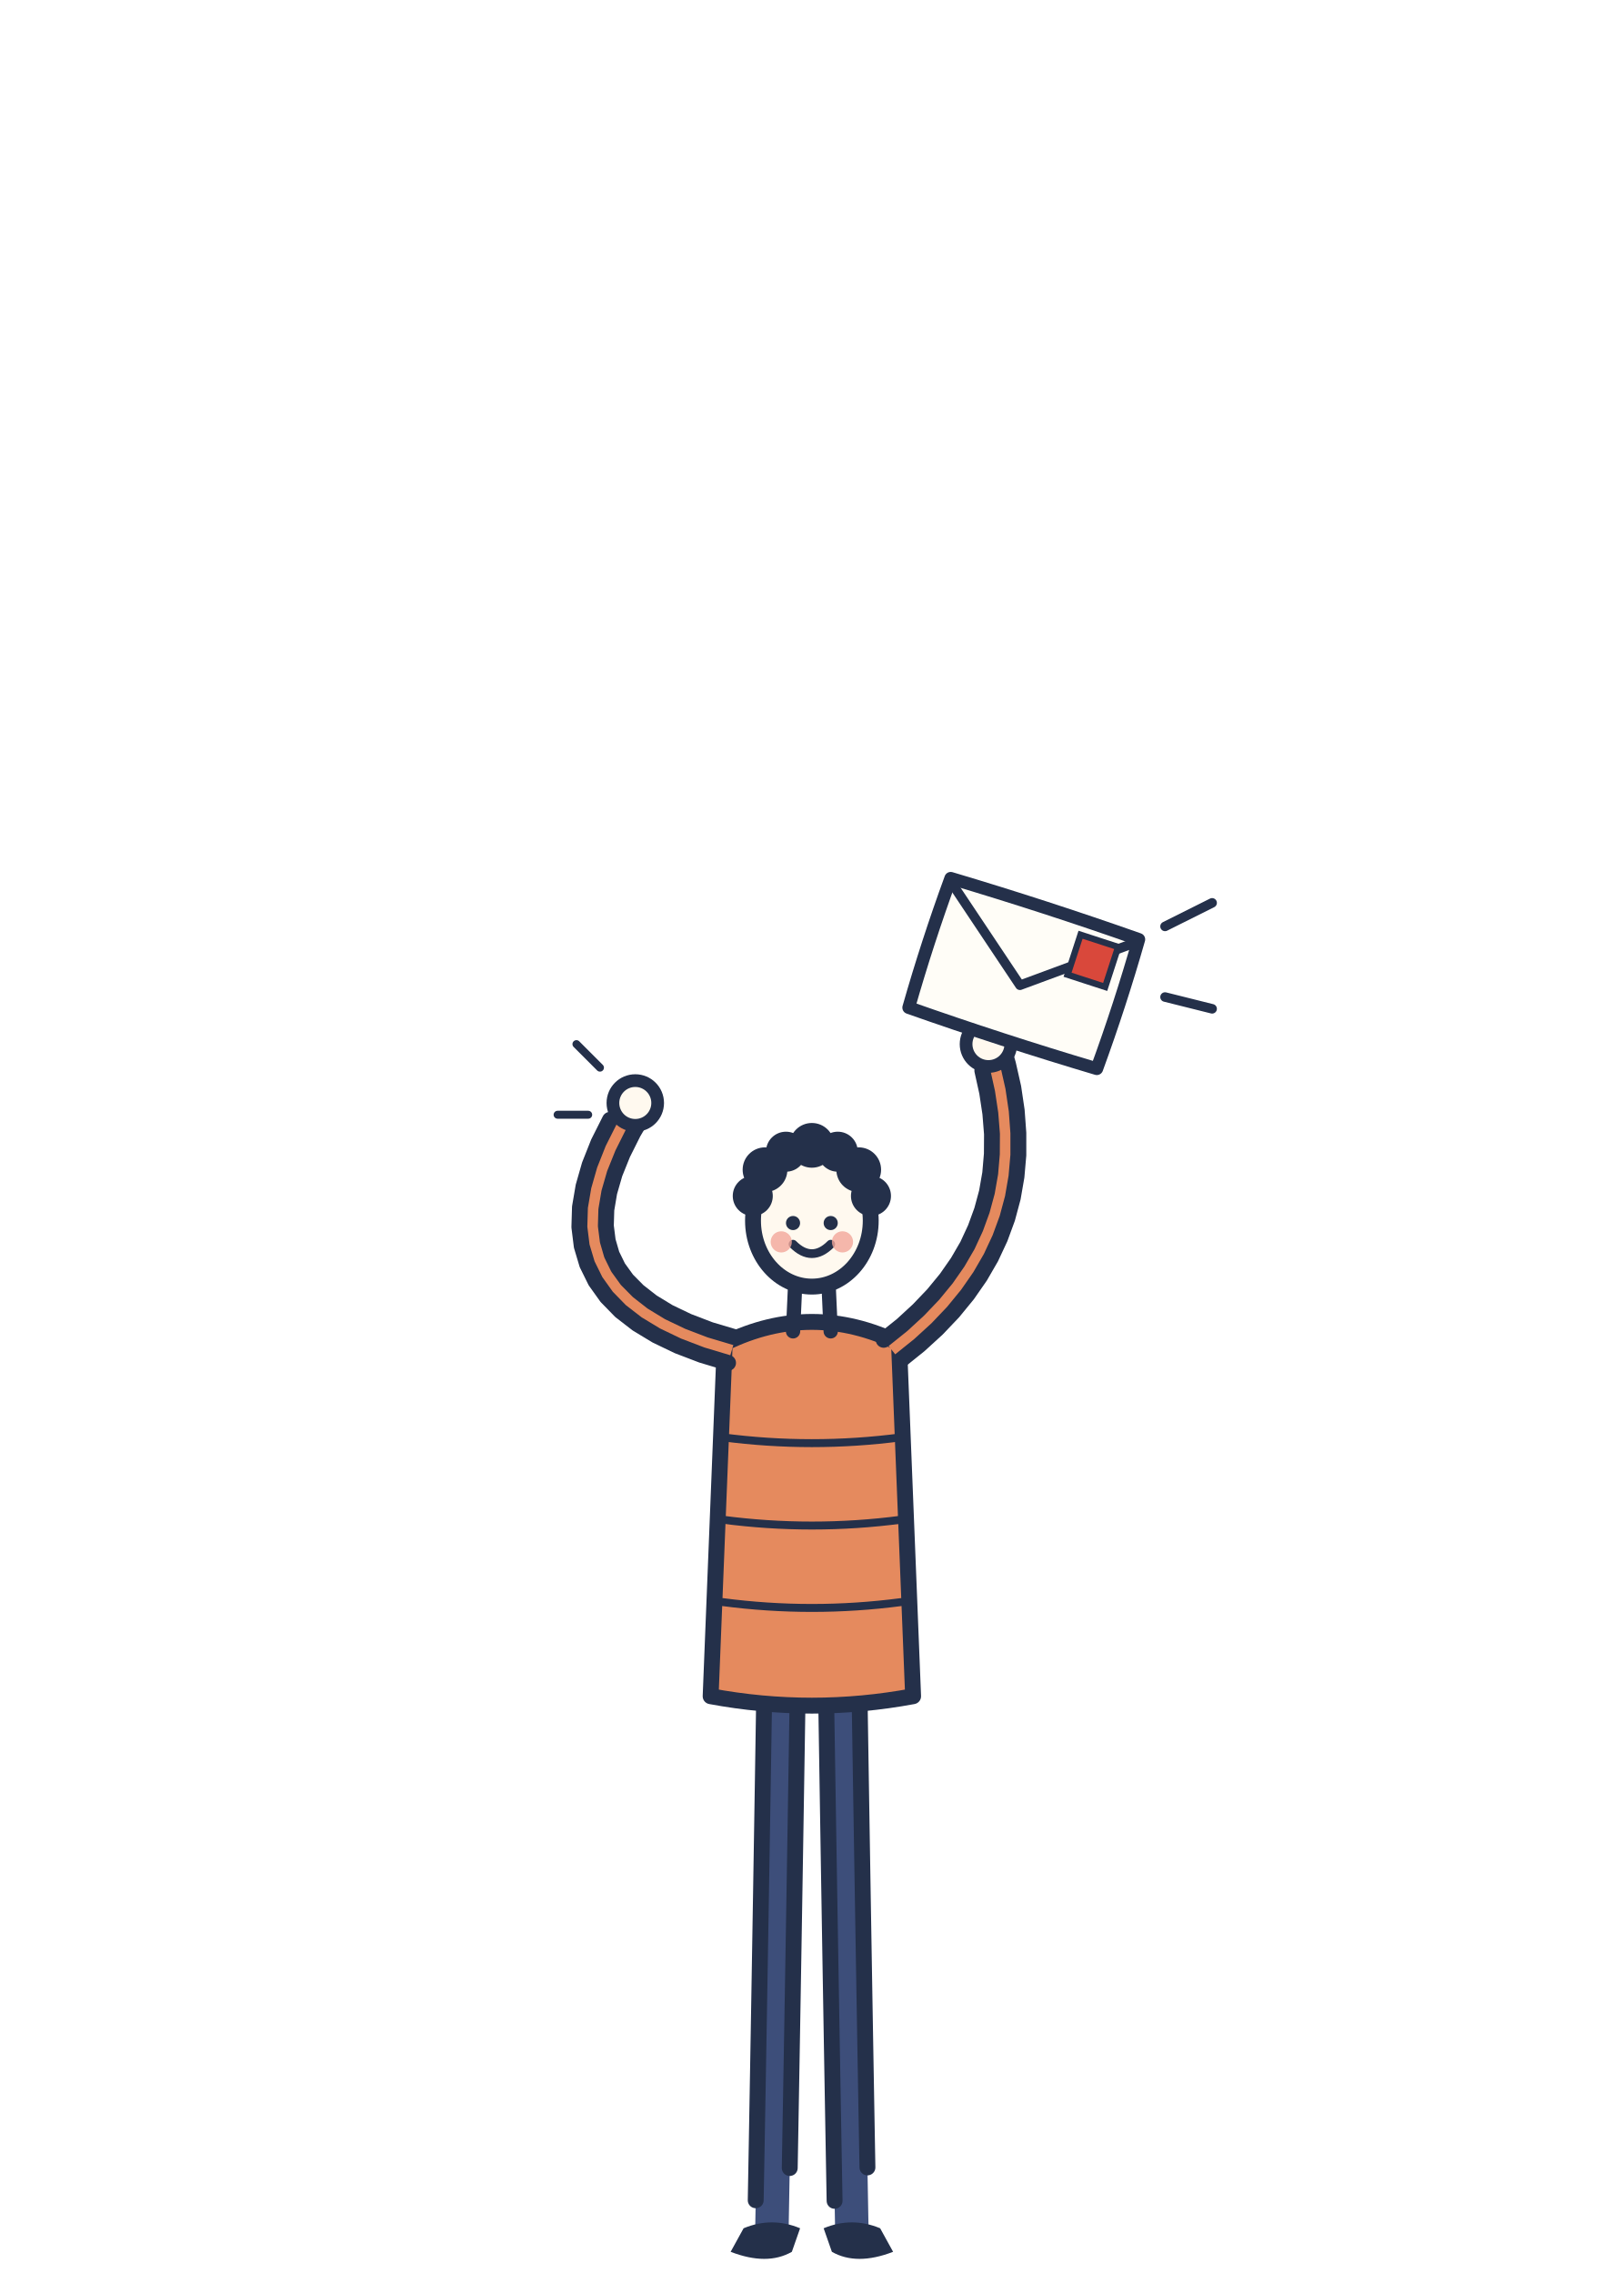
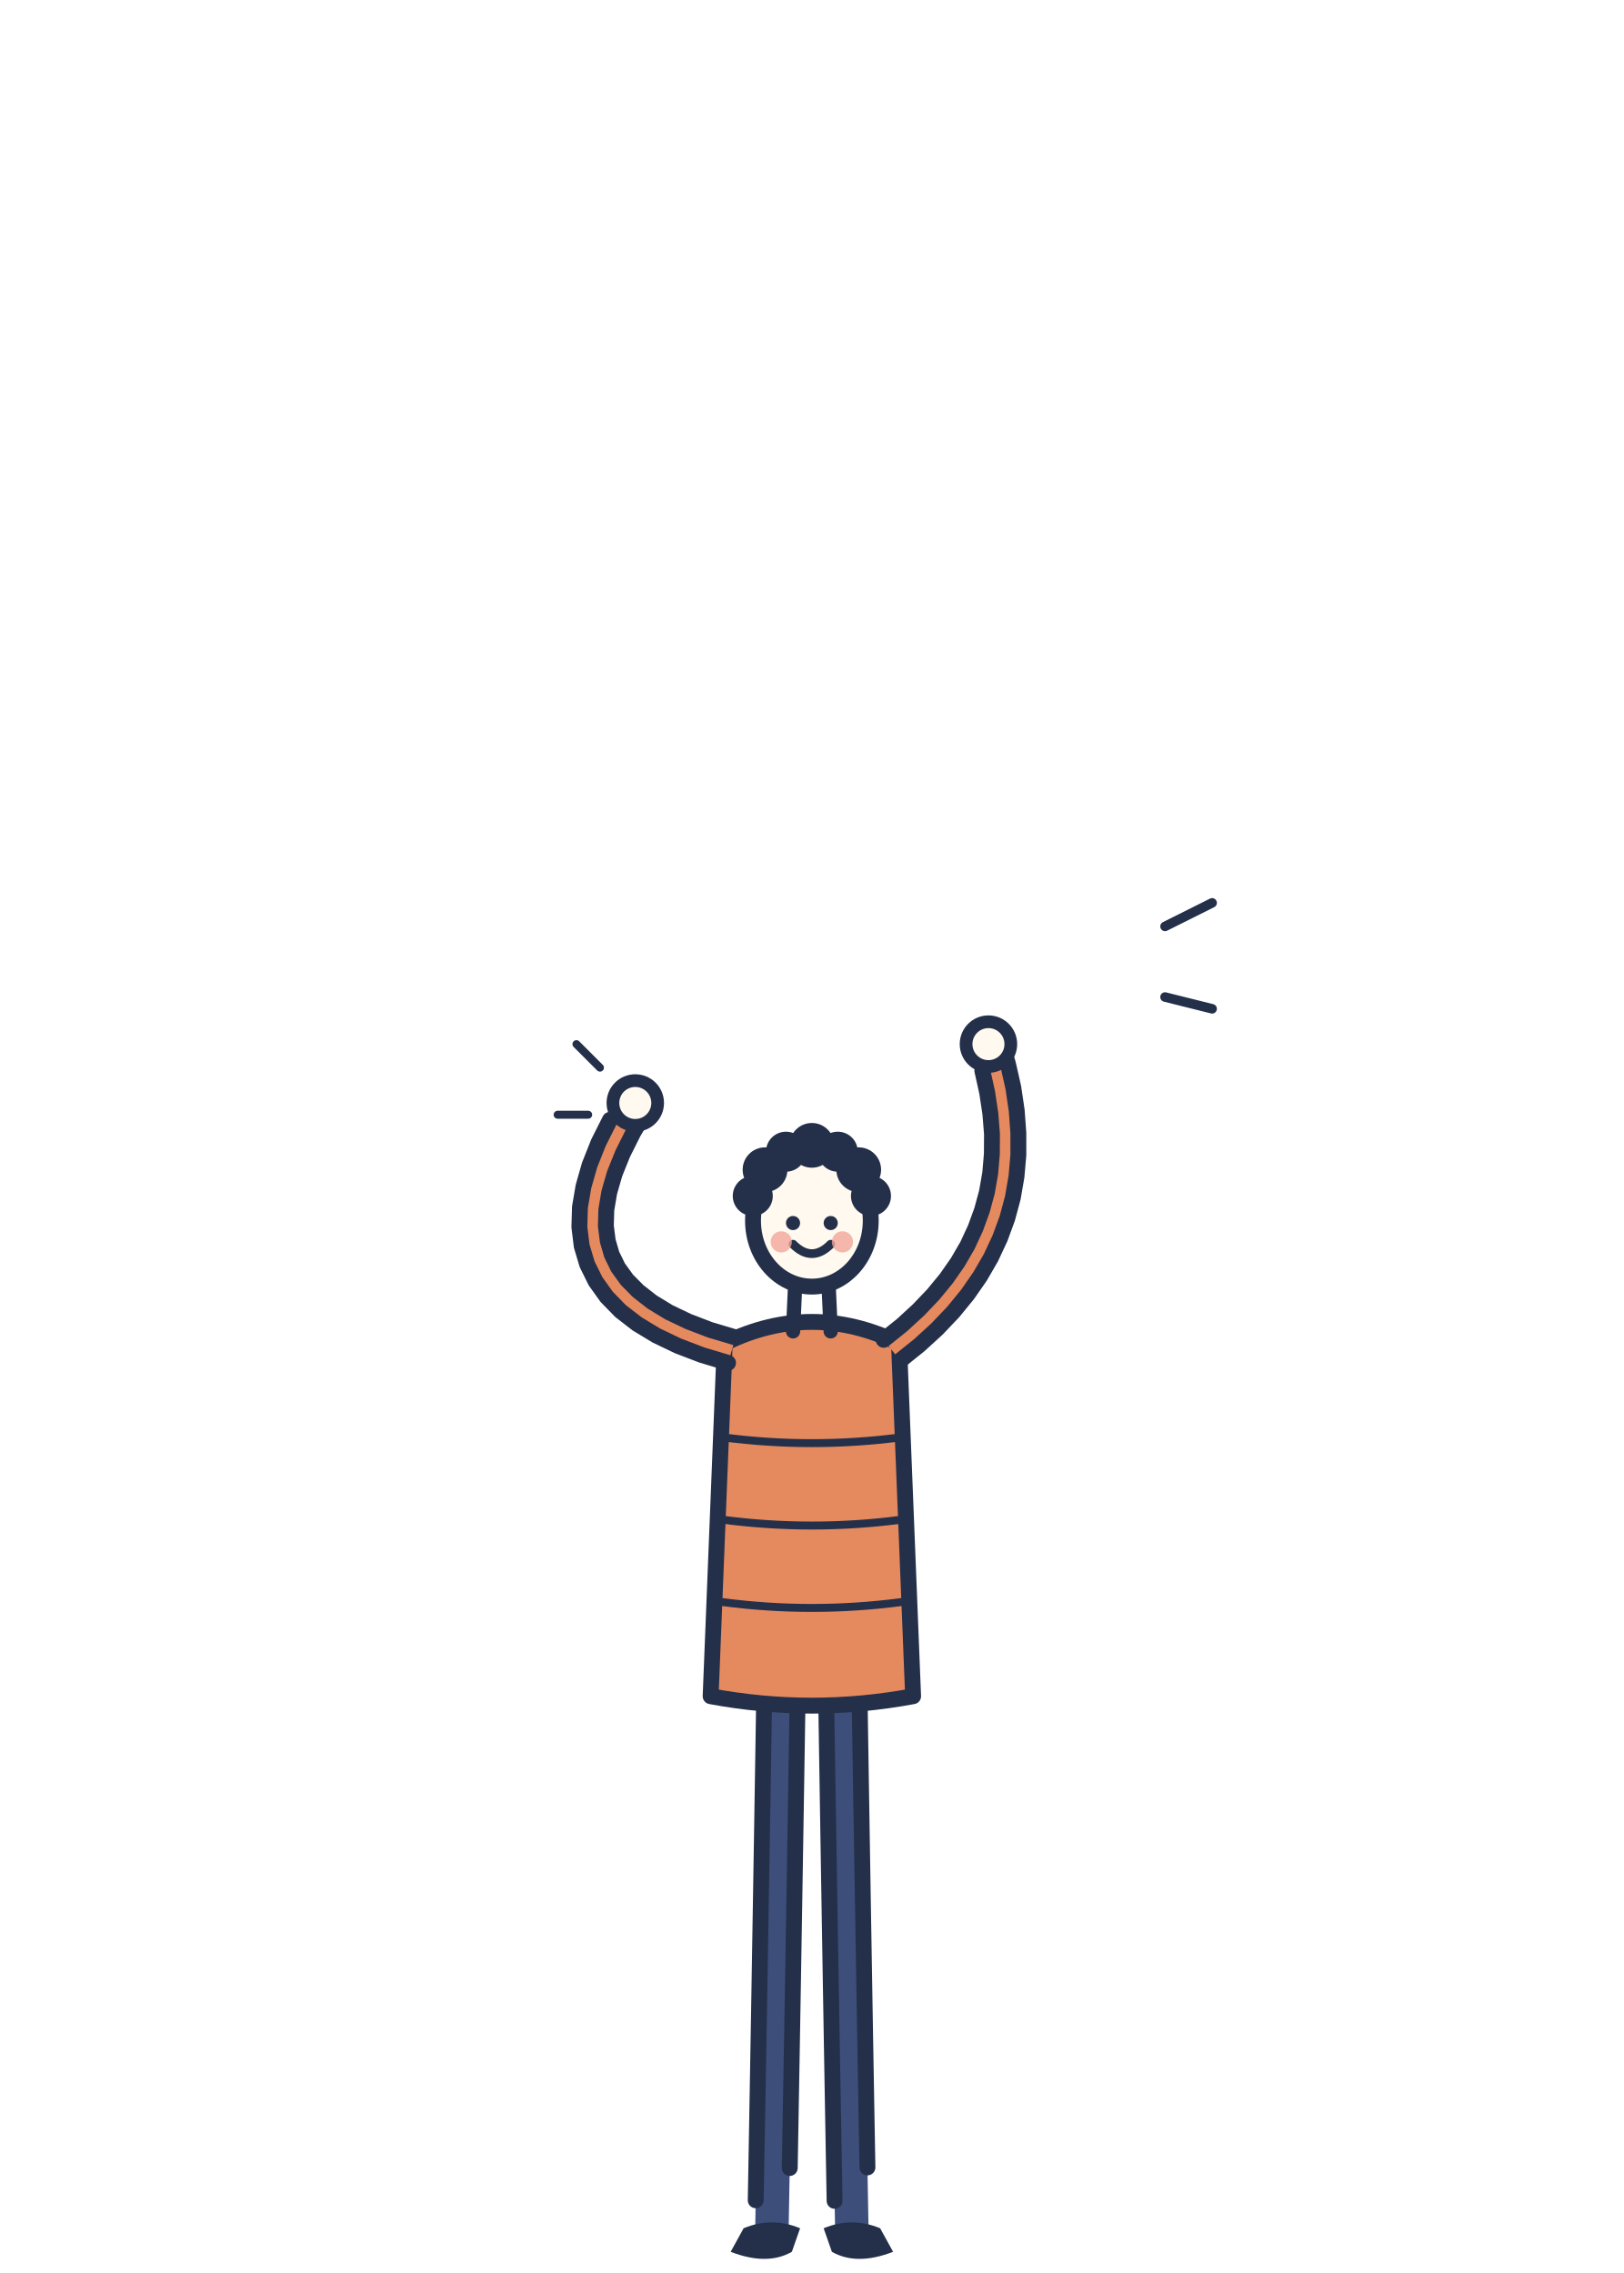
<svg xmlns="http://www.w3.org/2000/svg" width="80" height="112" viewBox="0 0 80 112">
  <g>
    <g transform="translate(40 112) scale(0.58 0.58) translate(-40 -121)">
      <g>
        <path fill="#3D4E7A" d="M35.98 69.98L35.93 73.17L35.88 76.33L35.83 79.47L35.78 82.57L35.73 85.65L35.68 88.70L35.63 91.72L35.58 94.71L35.53 97.67L35.48 100.60L35.43 103.50L35.38 106.37L35.33 109.22L35.28 112.03L35.23 114.82L35.18 117.57L38.02 117.63L38.07 114.87L38.12 112.08L38.17 109.27L38.22 106.42L38.27 103.55L38.32 100.65L38.37 97.71L38.42 94.75L38.47 91.76L38.52 88.75L38.57 85.70L38.62 82.62L38.67 79.51L38.72 76.38L38.77 73.22L38.82 70.02Z" />
        <path fill="none" stroke="#24304A" stroke-width="1.35" stroke-linecap="round" stroke-linejoin="round" d="M35.98 69.98L35.93 73.17L35.88 76.33L35.83 79.47L35.78 82.57L35.73 85.65L35.68 88.70L35.63 91.72L35.58 94.71L35.53 97.67L35.48 100.60L35.43 103.50L35.38 106.37L35.33 109.22L35.28 112.03L35.23 114.82" />
        <path fill="none" stroke="#24304A" stroke-width="1.35" stroke-linecap="round" stroke-linejoin="round" d="M38.82 70.02L38.77 73.22L38.72 76.38L38.67 79.51L38.62 82.62L38.57 85.70L38.52 88.75L38.47 91.76L38.42 94.75L38.37 97.71L38.32 100.65L38.27 103.55L38.22 106.42L38.17 109.27L38.12 112.08" />
      </g>
      <path d="M34.20 117.20 Q36.60 116.20 39.00 117.20 L38.30 119.20 Q36.20 120.40 33.10 119.20Z" fill="#24304A" />
      <g>
        <path fill="#3D4E7A" d="M41.18 70.02L41.23 73.22L41.28 76.38L41.33 79.51L41.38 82.62L41.43 85.70L41.48 88.75L41.53 91.76L41.58 94.75L41.63 97.71L41.68 100.65L41.73 103.55L41.78 106.42L41.83 109.27L41.88 112.08L41.93 114.87L41.98 117.63L44.82 117.57L44.77 114.82L44.72 112.03L44.67 109.22L44.62 106.37L44.57 103.50L44.52 100.60L44.47 97.67L44.42 94.71L44.37 91.72L44.32 88.70L44.27 85.65L44.22 82.57L44.17 79.47L44.12 76.33L44.07 73.17L44.02 69.98Z" />
        <path fill="none" stroke="#24304A" stroke-width="1.35" stroke-linecap="round" stroke-linejoin="round" d="M41.18 70.02L41.23 73.22L41.28 76.38L41.33 79.51L41.38 82.62L41.43 85.70L41.48 88.75L41.53 91.76L41.58 94.75L41.63 97.71L41.68 100.65L41.73 103.55L41.78 106.42L41.83 109.27L41.88 112.08L41.93 114.87" />
        <path fill="none" stroke="#24304A" stroke-width="1.35" stroke-linecap="round" stroke-linejoin="round" d="M44.02 69.98L44.07 73.17L44.12 76.33L44.17 79.47L44.22 82.57L44.27 85.65L44.32 88.70L44.37 91.72L44.42 94.71L44.47 97.67L44.52 100.60L44.57 103.50L44.62 106.37L44.67 109.22L44.72 112.03" />
      </g>
      <path d="M41.00 117.20 Q43.40 116.20 45.80 117.20 L46.90 119.20 Q43.80 120.40 41.70 119.20Z" fill="#24304A" />
      <path d="M32.60 42.00 Q40.00 38.40 47.40 42.00 L48.60 72.00 Q40.00 73.60 31.40 72.00Z" fill="#E58A5E" stroke="#24304A" stroke-width="1.35" stroke-linejoin="round" />
      <path d="M32.40 50.00 Q40.00 51.00 47.60 50.00" fill="none" stroke="#24304A" stroke-width="0.675" stroke-linecap="round" stroke-linejoin="round" />
      <path d="M32.40 57.00 Q40.00 58.00 47.60 57.00" fill="none" stroke="#24304A" stroke-width="0.675" stroke-linecap="round" stroke-linejoin="round" />
      <path d="M32.40 64.00 Q40.00 65.00 47.60 64.00" fill="none" stroke="#24304A" stroke-width="0.675" stroke-linecap="round" stroke-linejoin="round" />
      <path d="M38.60 36.60 L38.40 41.00 M41.40 36.60 L41.60 41.00" fill="none" stroke="#24304A" stroke-width="1.215" stroke-linecap="round" stroke-linejoin="round" />
      <ellipse cx="40.00" cy="31.60" rx="5" ry="5.6" fill="#FFF9EF" stroke="#24304A" stroke-width="1.35" />
      <circle cx="38.40" cy="31.80" r="0.6" fill="#24304A" />
      <circle cx="41.60" cy="31.80" r="0.6" fill="#24304A" />
      <path d="M38.40 33.60 Q40.00 35.20 41.60 33.60" fill="none" stroke="#24304A" stroke-width="0.743" stroke-linecap="round" stroke-linejoin="round" />
      <circle cx="37.40" cy="33.40" r="0.9" fill="#F2A69A" opacity="0.8" />
      <circle cx="42.60" cy="33.40" r="0.9" fill="#F2A69A" opacity="0.8" />
      <path d="M33.28 29.50 a1.70 1.70 0 1 0 3.40 0 a1.70 1.70 0 1 0 -3.40 0Z" fill="#24304A" />
      <path d="M34.12 27.27 a1.90 1.90 0 1 0 3.80 0 a1.90 1.90 0 1 0 -3.80 0Z" fill="#24304A" />
      <path d="M36.10 25.74 a1.70 1.70 0 1 0 3.40 0 a1.70 1.70 0 1 0 -3.40 0Z" fill="#24304A" />
      <path d="M38.10 25.20 a1.90 1.90 0 1 0 3.80 0 a1.90 1.90 0 1 0 -3.80 0Z" fill="#24304A" />
      <path d="M40.50 25.74 a1.70 1.70 0 1 0 3.40 0 a1.70 1.70 0 1 0 -3.40 0Z" fill="#24304A" />
      <path d="M42.08 27.27 a1.90 1.90 0 1 0 3.80 0 a1.90 1.90 0 1 0 -3.80 0Z" fill="#24304A" />
      <path d="M43.32 29.50 a1.70 1.70 0 1 0 3.40 0 a1.70 1.70 0 1 0 -3.40 0Z" fill="#24304A" />
      <g>
        <path fill="#E58A5E" d="M47.50 43.48L49.13 42.17L50.64 40.79L52.00 39.36L53.22 37.87L54.29 36.33L55.21 34.74L55.98 33.09L56.60 31.40L57.07 29.65L57.38 27.86L57.54 26.03L57.54 24.15L57.40 22.24L57.11 20.28L56.66 18.29L56.08 16.29L53.92 16.91L54.48 18.85L54.89 20.70L55.16 22.49L55.30 24.24L55.29 25.93L55.15 27.57L54.87 29.17L54.45 30.72L53.90 32.23L53.22 33.70L52.39 35.13L51.42 36.52L50.31 37.87L49.06 39.18L47.67 40.46L46.10 41.72Z" />
        <path fill="none" stroke="#24304A" stroke-width="1.35" stroke-linecap="round" stroke-linejoin="round" d="M47.50 43.48L49.13 42.17L50.64 40.79L52.00 39.36L53.22 37.87L54.29 36.33L55.21 34.74L55.98 33.09L56.60 31.40L57.07 29.65L57.38 27.86L57.54 26.03L57.54 24.15L57.40 22.24L57.11 20.28L56.66 18.29L56.08 16.29" />
        <path fill="none" stroke="#24304A" stroke-width="1.35" stroke-linecap="round" stroke-linejoin="round" d="M46.10 41.72L47.67 40.46L49.06 39.18L50.31 37.87L51.42 36.52L52.39 35.13L53.22 33.70L53.90 32.23L54.45 30.72L54.87 29.17L55.15 27.57L55.29 25.93L55.30 24.24L55.16 22.49L54.89 20.70L54.48 18.85" />
      </g>
      <circle cx="55.00" cy="16.60" r="1.9" fill="#FFF9EF" stroke="#24304A" stroke-width="1.08" />
      <g>
        <path fill="#E58A5E" d="M33.52 41.52L31.37 40.88L29.49 40.16L27.84 39.37L26.43 38.51L25.25 37.59L24.29 36.62L23.54 35.58L23.00 34.48L22.66 33.31L22.50 32.04L22.54 30.67L22.79 29.19L23.25 27.60L23.93 25.91L24.83 24.11L25.97 22.17L24.03 21.03L22.85 23.03L21.87 24.98L21.12 26.87L20.60 28.69L20.30 30.45L20.25 32.14L20.45 33.76L20.91 35.30L21.62 36.74L22.57 38.07L23.75 39.28L25.16 40.37L26.78 41.35L28.61 42.23L30.65 43.01L32.88 43.68Z" />
        <path fill="none" stroke="#24304A" stroke-width="1.35" stroke-linecap="round" stroke-linejoin="round" d="M33.52 41.52L31.37 40.88L29.49 40.16L27.84 39.37L26.43 38.51L25.25 37.59L24.29 36.62L23.54 35.58L23.00 34.48L22.66 33.31L22.50 32.04L22.54 30.67L22.79 29.19L23.25 27.60L23.93 25.91L24.83 24.11L25.97 22.17" />
        <path fill="none" stroke="#24304A" stroke-width="1.35" stroke-linecap="round" stroke-linejoin="round" d="M32.88 43.68L30.65 43.01L28.61 42.23L26.78 41.35L25.16 40.37L23.75 39.28L22.57 38.07L21.62 36.74L20.91 35.30L20.45 33.76L20.25 32.14L20.30 30.45L20.60 28.69L21.12 26.87L21.87 24.98L22.85 23.03" />
      </g>
      <circle cx="25.00" cy="21.60" r="1.9" fill="#FFF9EF" stroke="#24304A" stroke-width="1.08" />
-       <g transform="translate(58.00 10.60) rotate(18.00) scale(1.05)">
-         <path d="M-8.00 -5.50 Q0.00 -5.70 8.00 -5.50 Q8.20 0.00 8.00 5.50 Q0.00 5.70 -8.00 5.50 Q-8.20 0.00 -8.00 -5.50Z" fill="#FFFDF7" stroke="#24304A" stroke-width="1.029" stroke-linejoin="round" stroke-linecap="round" />
-         <path d="M-7.6 -5 L0 1 L7.6 -5" fill="none" stroke="#24304A" stroke-width="0.771" stroke-linecap="round" stroke-linejoin="round" />
-         <rect x="3.4" y="-4.4" width="3.2" height="3.4" fill="#D9483B" stroke="#24304A" stroke-width="0.514" />
-       </g>
      <path d="M70.00 6.60 L74.00 4.60" fill="none" stroke="#24304A" stroke-width="0.81" stroke-linecap="round" stroke-linejoin="round" />
      <path d="M70.00 12.60 L74.00 13.60" fill="none" stroke="#24304A" stroke-width="0.81" stroke-linecap="round" stroke-linejoin="round" />
      <path d="M22.00 18.60 l-2 -2 M21.00 22.60 l-2.6 0" fill="none" stroke="#24304A" stroke-width="0.675" stroke-linecap="round" stroke-linejoin="round" />
    </g>
  </g>
</svg>
